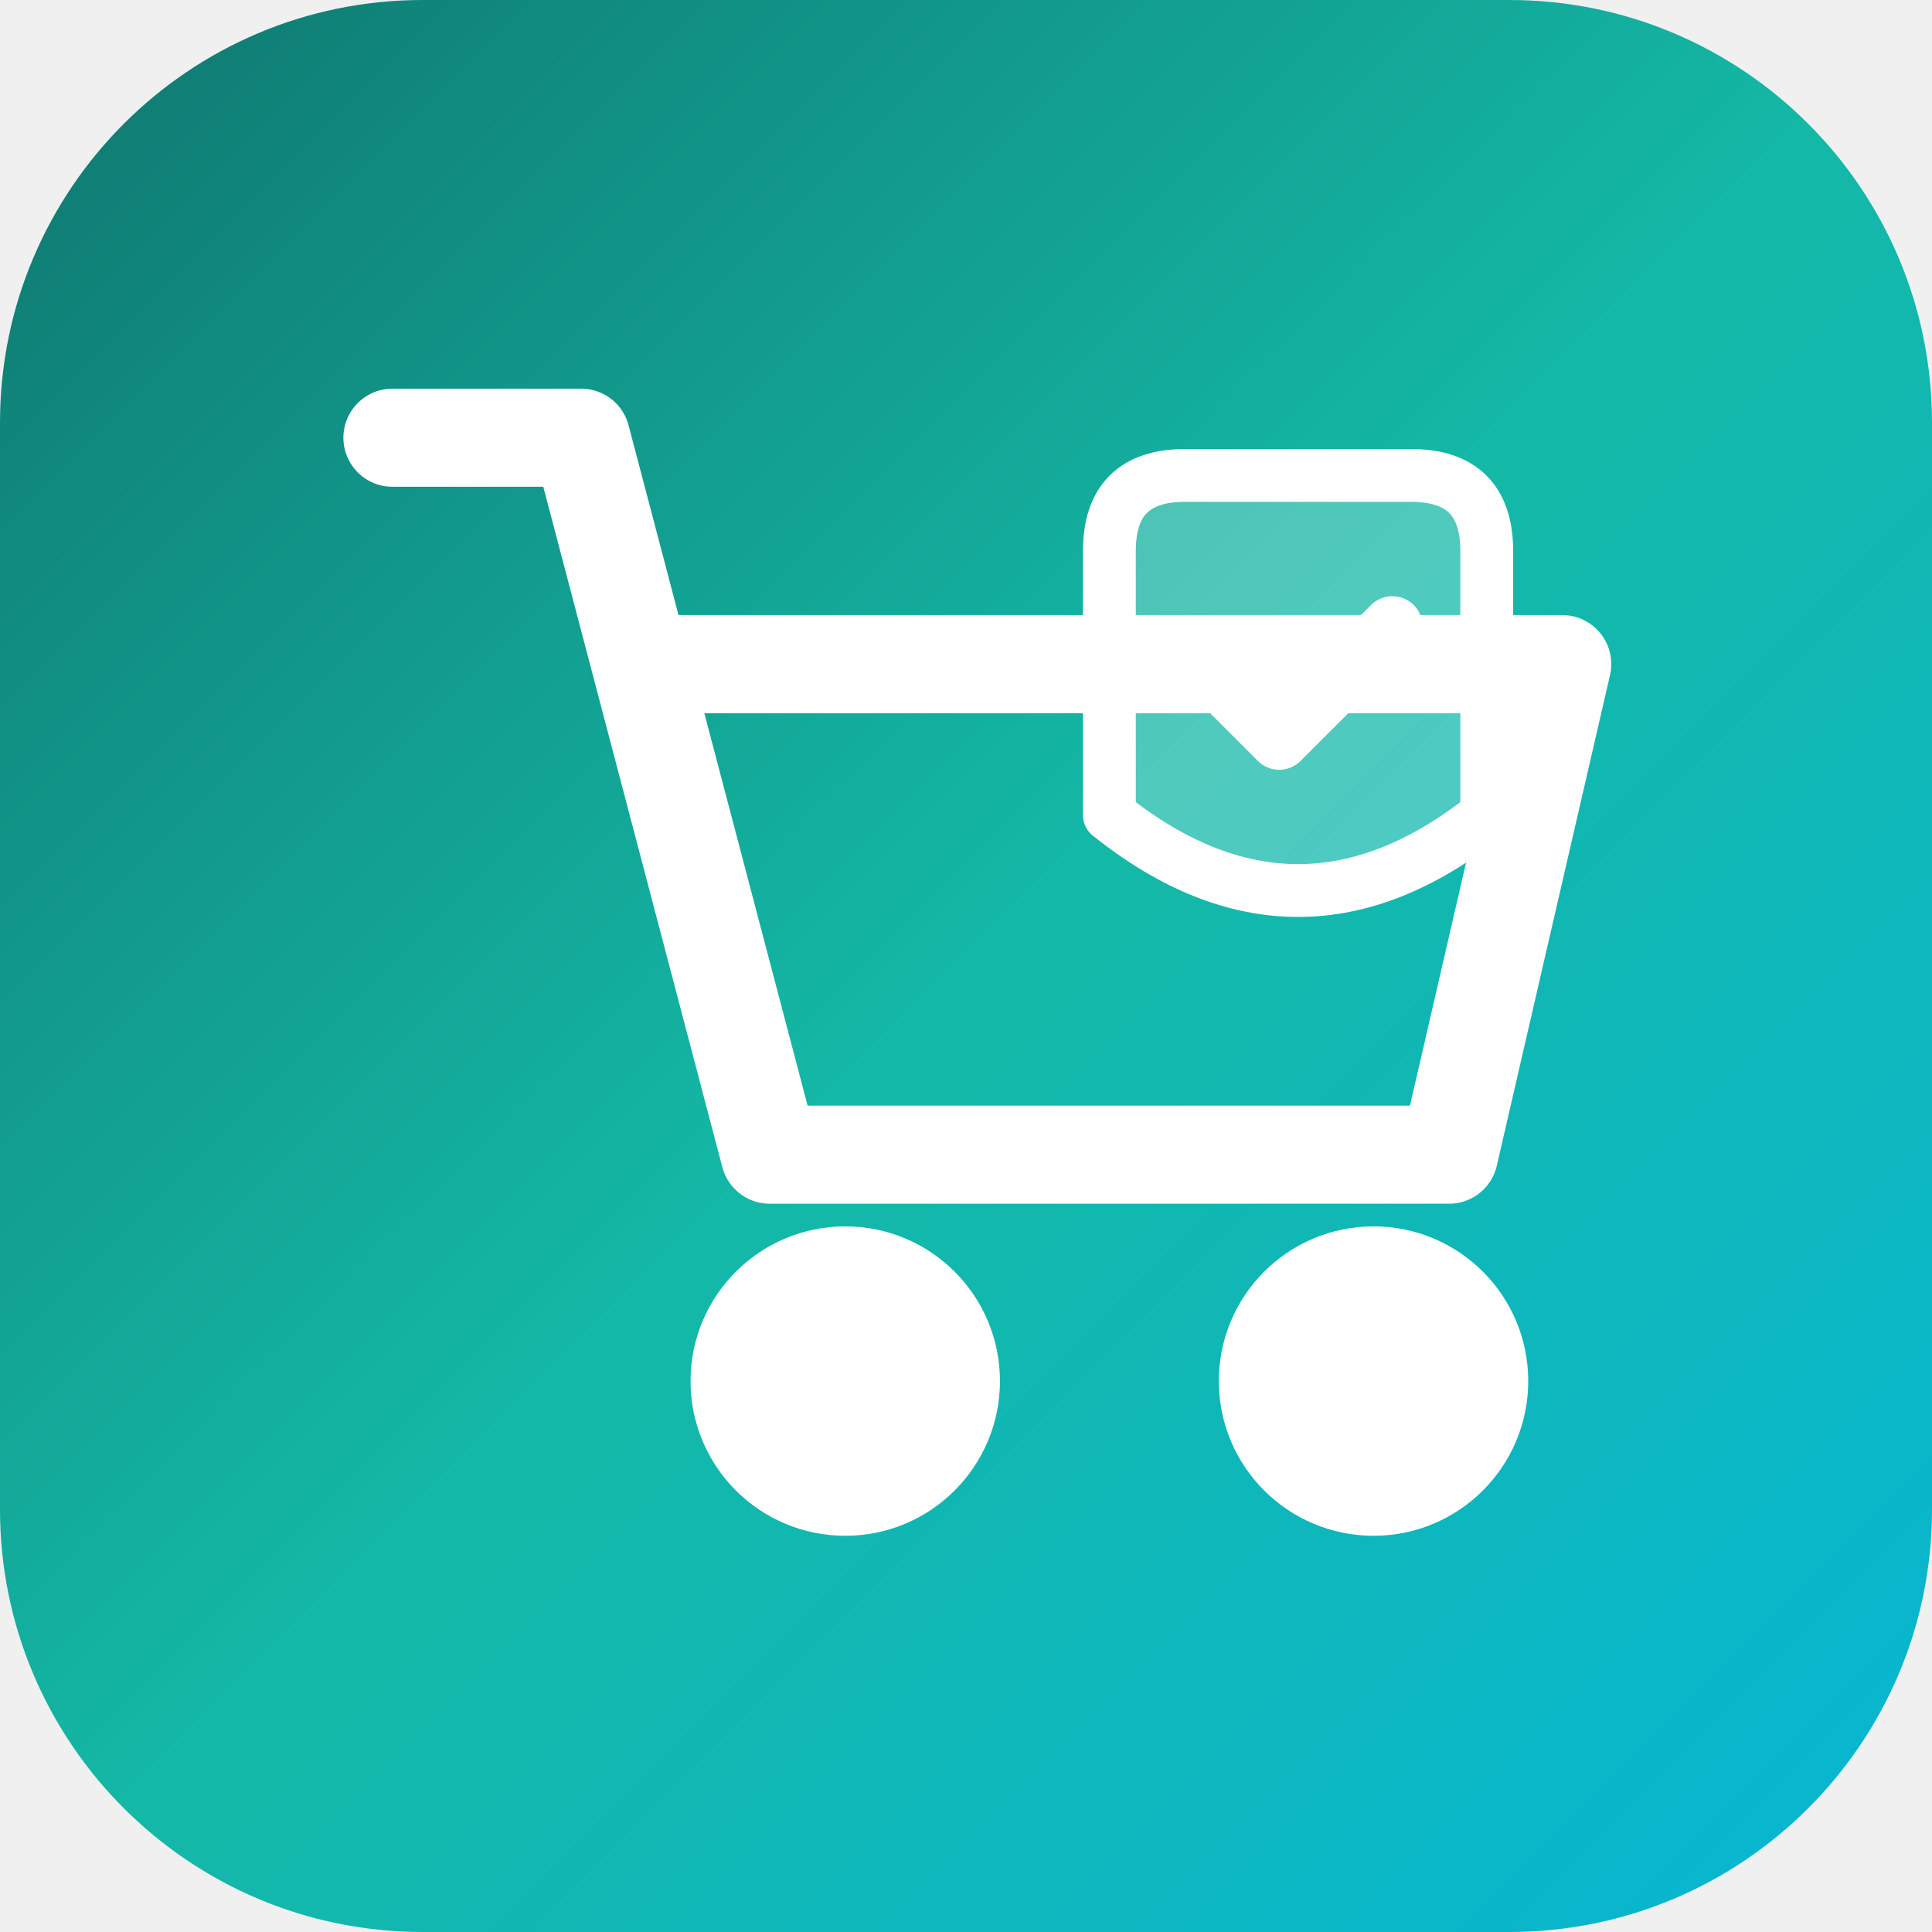
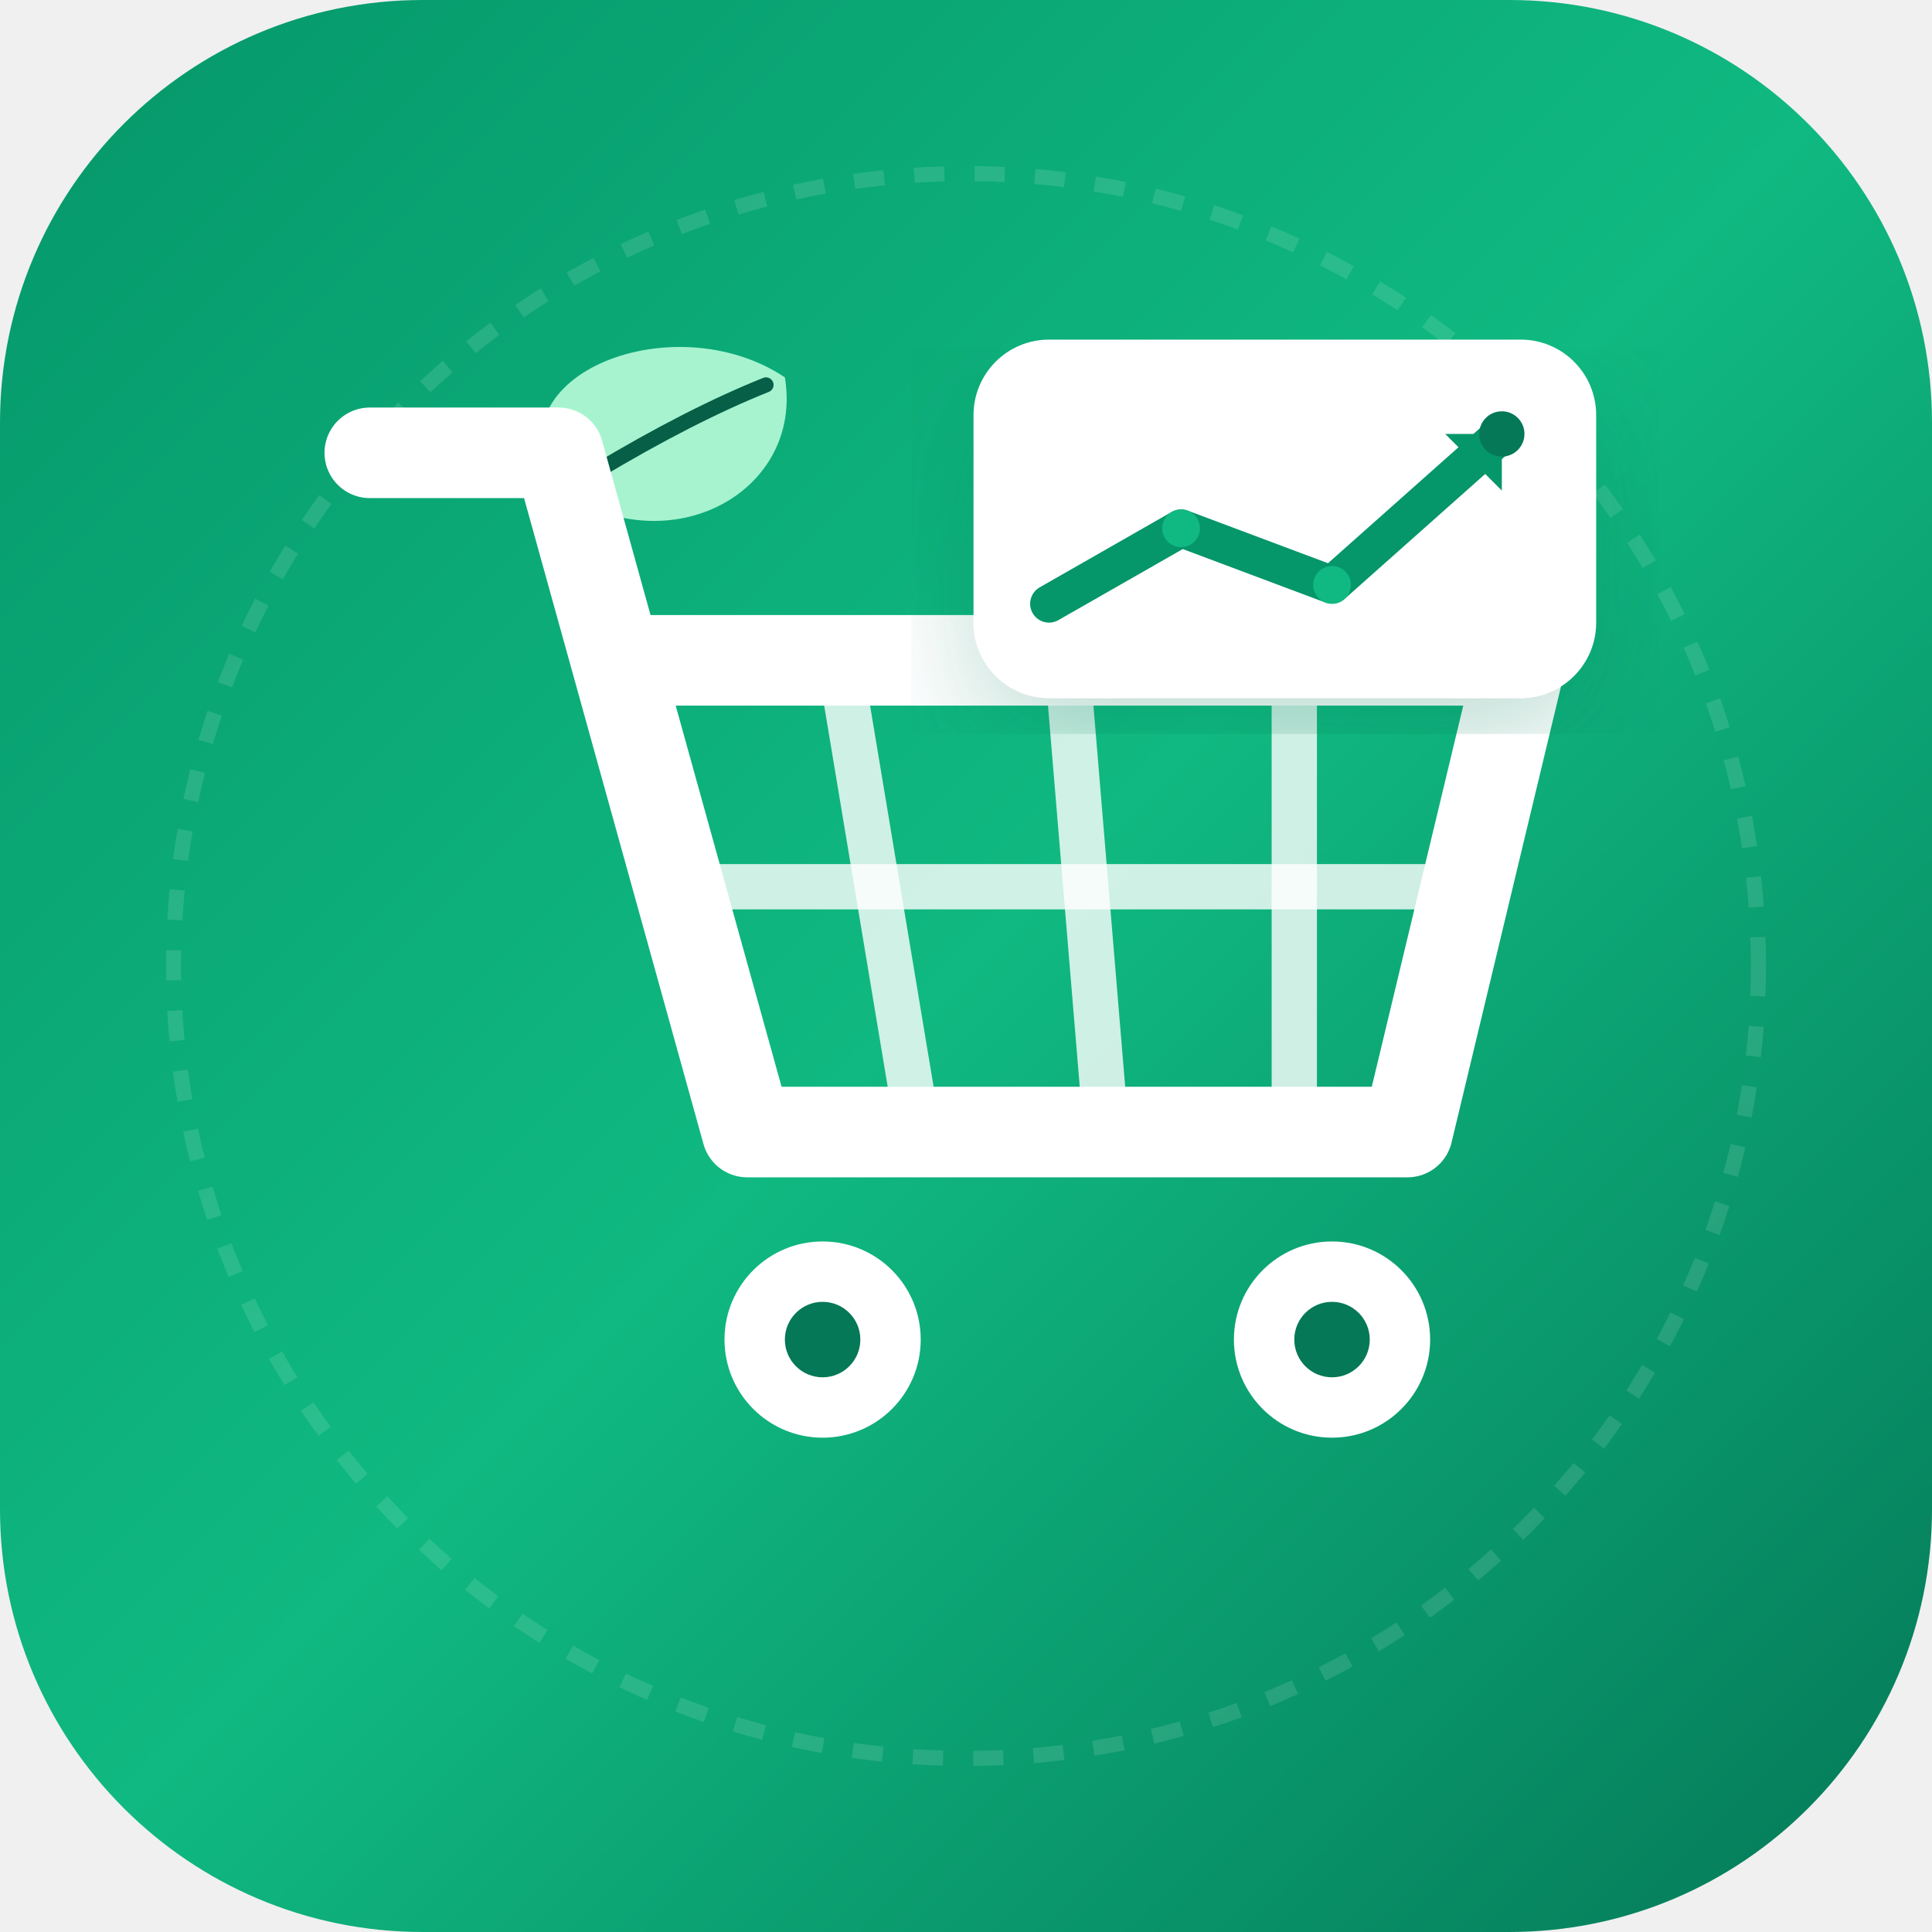
<svg xmlns="http://www.w3.org/2000/svg" viewBox="0 0 512 512" width="512" height="512">
  <defs>
-     <linearGradient id="grad" x1="0%" y1="0%" x2="100%" y2="100%">
-       <stop offset="0%" stop-color="#0f766e" />
-       <stop offset="50%" stop-color="#14b8a6" />
-       <stop offset="100%" stop-color="#06b6d4" />
+     <linearGradient id="primaryGrad" x1="0%" y1="0%" x2="100%" y2="100%">
+       <stop offset="0%" stop-color="#059669" />
+       <stop offset="50%" stop-color="#10b981" />
+       <stop offset="100%" stop-color="#047857" />
    </linearGradient>
-     <filter id="shadow" x="-10%" y="-10%" width="120%" height="120%">
-       <feDropShadow dx="0" dy="12" stdDeviation="16" flood-color="#0f766e" flood-opacity="0.25" />
+     <linearGradient id="accentGrad" x1="0%" y1="0%" x2="100%" y2="100%">
+       <stop offset="0%" stop-color="#34d399" />
+       <stop offset="100%" stop-color="#059669" />
+     </linearGradient>
+     <filter id="cardShadow" x="-10%" y="-10%" width="120%" height="120%">
+       <feDropShadow dx="0" dy="12" stdDeviation="16" flood-color="#047857" flood-opacity="0.25" />
    </filter>
  </defs>
-   <rect width="512" height="512" rx="112" fill="url(#grad)" />
-   <g fill="none" stroke="#ffffff" stroke-width="26" stroke-linecap="round" stroke-linejoin="round" transform="translate(64, 76)">
-     <path d="M 40 40 L 90 40 L 140 230 L 320 230 L 350 100 L 110 100" />
-     <circle cx="160" cy="290" r="28" fill="#ffffff" />
-     <circle cx="300" cy="290" r="28" fill="#ffffff" />
-     <path d="M 230 70 Q 230 50 250 50 L 310 50 Q 330 50 330 70 L 330 140 Q 280 180 230 140 Z" fill="#ffffff" fill-opacity="0.25" stroke="#ffffff" stroke-width="14" />
-     <path d="M 260 105 L 275 120 L 305 90" stroke="#ffffff" stroke-width="16" />
+   <rect width="512" height="512" rx="112" fill="url(#primaryGrad)" />
+   <circle cx="256" cy="256" r="210" fill="none" stroke="#ffffff" stroke-opacity="0.12" stroke-width="4" stroke-dasharray="8 8" />
+   <g transform="translate(68, 80)">
+     <path d="M 80 50 C 60 20, 110 0, 140 20 C 145 50, 110 70, 80 50 Z" fill="#a7f3d0" />
+     <path d="M 90 45 Q 115 30 135 22" stroke="#065f46" stroke-width="4" stroke-linecap="round" fill="none" />
+     <path d="M 30 40 L 80 40 L 130 220 L 305 220 L 335 95 L 98 95" fill="none" stroke="#ffffff" stroke-width="24" stroke-linecap="round" stroke-linejoin="round" />
+     <path d="M 155 98 L 175 218" stroke="#ffffff" stroke-width="12" stroke-linecap="round" stroke-opacity="0.8" />
+     <path d="M 215 98 L 225 218" stroke="#ffffff" stroke-width="12" stroke-linecap="round" stroke-opacity="0.8" />
+     <path d="M 275 98 L 275 218" stroke="#ffffff" stroke-width="12" stroke-linecap="round" stroke-opacity="0.8" />
+     <path d="M 115 155 L 320 155" stroke="#ffffff" stroke-width="12" stroke-linecap="round" stroke-opacity="0.8" />
+     <circle cx="150" cy="275" r="26" fill="#ffffff" />
+     <circle cx="150" cy="275" r="10" fill="#047857" />
+     <circle cx="285" cy="275" r="26" fill="#ffffff" />
+     <circle cx="285" cy="275" r="10" fill="#047857" />
+     <g transform="translate(190, 10)">
+       <rect x="0" y="0" width="165" height="95" rx="20" fill="#ffffff" filter="url(#cardShadow)" />
+       <polyline points="20,70 55,50 95,65 140,25" fill="none" stroke="#059669" stroke-width="10" stroke-linecap="round" stroke-linejoin="round" />
+       <polygon points="140,25 125,25 140,40" fill="#059669" />
+       <circle cx="55" cy="50" r="5" fill="#10b981" />
+       <circle cx="95" cy="65" r="5" fill="#10b981" />
+       <circle cx="140" cy="25" r="6" fill="#047857" />
+     </g>
  </g>
</svg>
